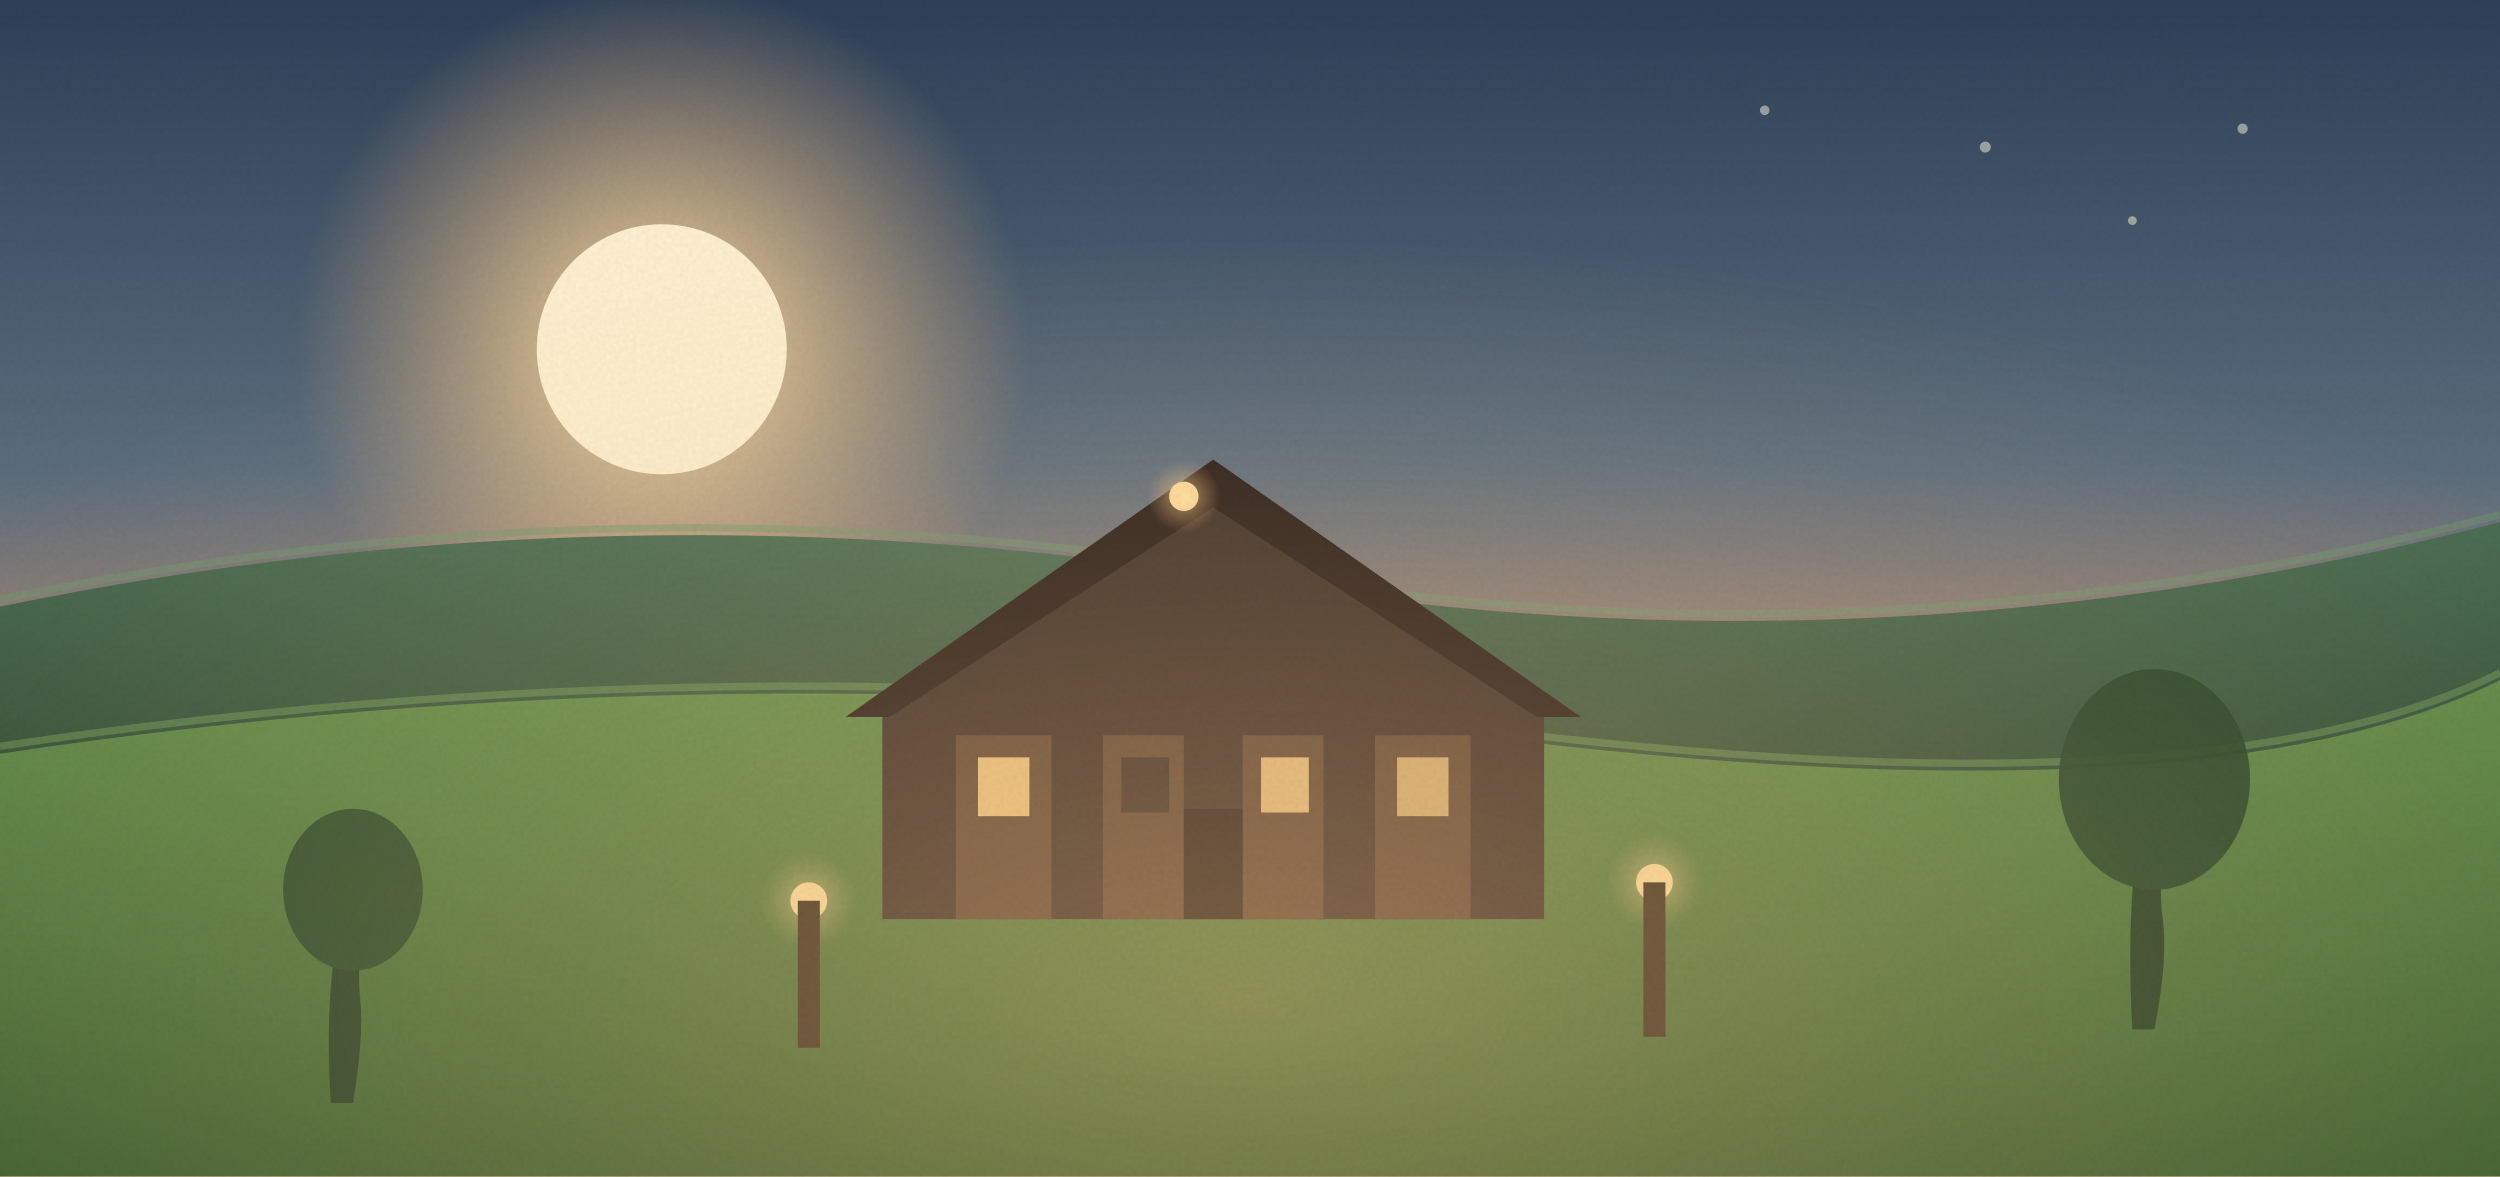
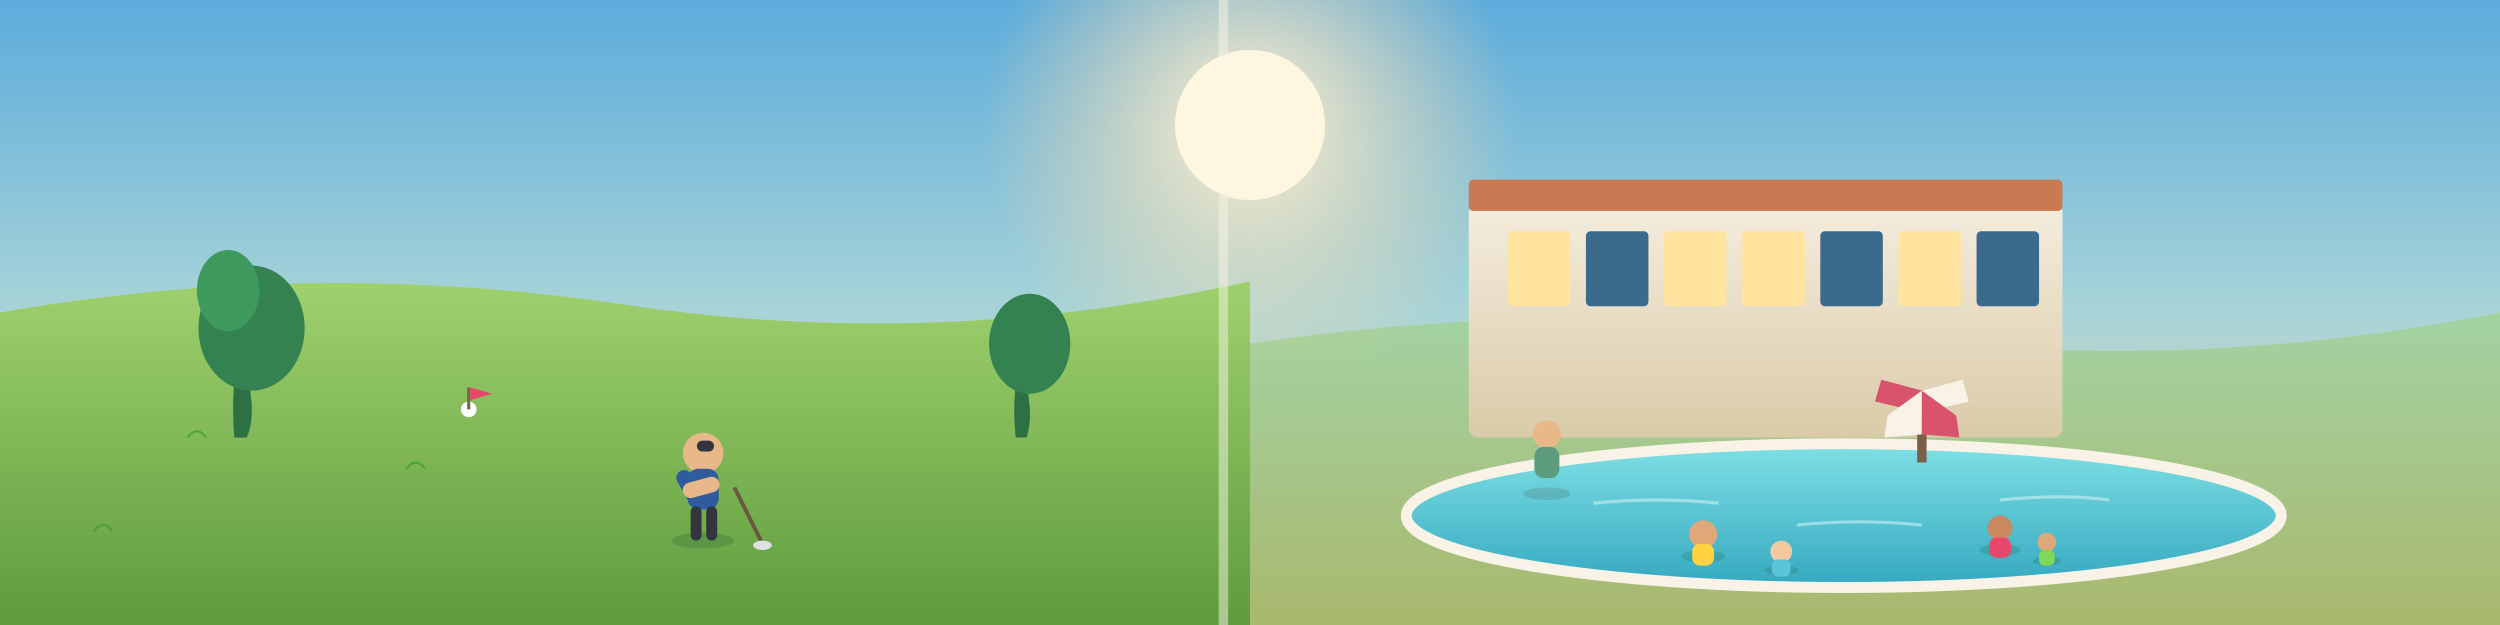
- <svg xmlns="http://www.w3.org/2000/svg" width="680" height="320" viewBox="0 0 680 320">
+ <svg xmlns="http://www.w3.org/2000/svg" width="1600" height="400" viewBox="0 0 1600 400">
  <defs>
-     <linearGradient id="psky" x1="0" y1="0" x2="0" y2="1">
-       <stop offset="0%" stop-color="#2E4159" />
-       <stop offset="40%" stop-color="#5C6E7E" />
-       <stop offset="70%" stop-color="#C9926B" />
-       <stop offset="100%" stop-color="#E8AE6E" />
+     <linearGradient id="pksky" x1="0" y1="0" x2="0" y2="1">
+       <stop offset="0%" stop-color="#5CACDC" />
+       <stop offset="50%" stop-color="#A8D4D8" />
+       <stop offset="100%" stop-color="#F2D49C" />
    </linearGradient>
-     <radialGradient id="pglow" cx="50%" cy="50%" r="50%">
-       <stop offset="0%" stop-color="#FFE4A8" stop-opacity="1" />
-       <stop offset="100%" stop-color="#FFB870" stop-opacity="0" />
+     <radialGradient id="pkglow" cx="50%" cy="50%" r="50%">
+       <stop offset="0%" stop-color="#FFF3D6" stop-opacity="1" />
+       <stop offset="100%" stop-color="#FFD79A" stop-opacity="0" />
    </radialGradient>
-     <linearGradient id="pridge" x1="0" y1="0" x2="0" y2="1">
-       <stop offset="0%" stop-color="#4A6E55" />
-       <stop offset="100%" stop-color="#2C4A33" />
+     <linearGradient id="pkgrass" x1="0" y1="0" x2="0" y2="1">
+       <stop offset="0%" stop-color="#9FD06E" />
+       <stop offset="100%" stop-color="#5E9C3E" />
    </linearGradient>
-     <linearGradient id="pfair" x1="0" y1="0" x2="0" y2="1">
-       <stop offset="0%" stop-color="#5E8C4A" />
-       <stop offset="100%" stop-color="#3A5E2E" />
+     <linearGradient id="pkpool" x1="0" y1="0" x2="0" y2="1">
+       <stop offset="0%" stop-color="#7FE0E4" />
+       <stop offset="100%" stop-color="#34A8C0" />
    </linearGradient>
-     <radialGradient id="pwarm" cx="50%" cy="85%" r="65%">
-       <stop offset="0%" stop-color="#FFC889" stop-opacity="0.4" />
-       <stop offset="100%" stop-color="#FFC889" stop-opacity="0" />
-     </radialGradient>
-     <filter id="pgrain">
-       <feTurbulence type="fractalNoise" baseFrequency="0.85" numOctaves="2" stitchTiles="stitch" result="noise" />
-       <feColorMatrix in="noise" type="matrix" values="0 0 0 0 0  0 0 0 0 0  0 0 0 0 0  0 0 0 0.05 0" />
-     </filter>
+     <linearGradient id="pkbuild" x1="0" y1="0" x2="0" y2="1">
+       <stop offset="0%" stop-color="#F4ECDE" />
+       <stop offset="100%" stop-color="#DACBA8" />
+     </linearGradient>
  </defs>
-   <rect x="0" y="0" width="680" height="320" fill="url(#psky)" />
-   <circle cx="180" cy="95" r="100" fill="url(#pglow)" />
-   <circle cx="180" cy="95" r="34" fill="#FFF1D0" />
-   <g opacity="0.5">
-     <circle cx="540" cy="40" r="1.5" fill="#FFF6DC" />
-     <circle cx="580" cy="60" r="1.2" fill="#FFF6DC" />
-     <circle cx="480" cy="30" r="1.3" fill="#FFF6DC" />
-     <circle cx="610" cy="35" r="1.4" fill="#FFF6DC" />
+   <rect x="0" y="0" width="1600" height="400" fill="url(#pksky)" />
+   <circle cx="800" cy="80" r="170" fill="url(#pkglow)" />
+   <circle cx="800" cy="80" r="48" fill="#FFF6E0" />
+   <path d="M0 200 Q200 165 400 195 T800 180 L800 400 L0 400 Z" fill="url(#pkgrass)" />
+   <g opacity="0.7" stroke="#3E9E2E" stroke-width="1.5" fill="none">
+     <path d="M120 280 Q126 272 132 280" />
+     <path d="M260 300 Q266 292 272 300" />
+     <path d="M60 340 Q66 332 72 340" />
  </g>
-   <path d="M0 165 Q170 130 340 158 T680 142 L680 220 L0 220 Z" fill="url(#pridge)" />
-   <path d="M0 163 Q170 128 340 156 T680 140" fill="none" stroke="#6E9A6E" stroke-width="2" opacity="0.45" />
-   <path d="M0 205 Q200 175 400 200 T680 185 L680 320 L0 320 Z" fill="url(#pfair)" />
-   <path d="M0 203 Q200 173 400 198 T680 183" fill="none" stroke="#7FAE5E" stroke-width="2" opacity="0.4" />
-   <g opacity="0.9">
-     <path d="M580 280 Q578 245 583 218 Q585 209 591 215 Q594 221 590 229 Q587 236 588 248 Q590 260 586 280 Z" fill="#1E3A24" />
-     <ellipse cx="586" cy="212" rx="26" ry="30" fill="#244429" />
+   <g transform="translate(150,150)">
+     <path d="M0 130 Q-3 95 5 65 Q8 55 14 63 Q17 71 12 82 Q9 92 11 108 Q12 120 8 130 Z" fill="#2C7044" />
+     <ellipse cx="11" cy="60" rx="34" ry="40" fill="#33824F" />
+     <ellipse cx="-4" cy="36" rx="20" ry="26" fill="#3D9A5C" />
  </g>
-   <g opacity="0.85">
-     <path d="M90 300 Q88 270 93 248 Q95 240 100 245 Q102 250 99 256 Q97 262 98 272 Q99 282 96 300 Z" fill="#1E3A24" />
-     <ellipse cx="96" cy="242" rx="19" ry="22" fill="#244429" />
+   <g transform="translate(650,170)">
+     <path d="M0 110 Q-3 80 4 55 Q6 47 11 53 Q13 60 9 68 Q7 76 9 90 Q10 100 7 110 Z" fill="#2C7044" />
+     <ellipse cx="9" cy="50" rx="26" ry="32" fill="#33824F" />
  </g>
-   <g transform="translate(330,160)">
-     <path d="M-90 90 L-90 30 L0 -25 L90 30 L90 90 Z" fill="#3A2E28" />
-     <path d="M-100 35 L0 -35 L100 35 L88 35 L0 -22 L-88 35 Z" fill="#241B18" />
-     <rect x="-70" y="40" width="26" height="50" fill="#5C4534" />
-     <rect x="-64" y="46" width="14" height="16" fill="#FFD68A" opacity="0.85" />
-     <rect x="-30" y="40" width="22" height="50" fill="#5C4534" />
-     <rect x="-25" y="46" width="13" height="15" fill="#3A2E28" />
-     <rect x="8" y="40" width="22" height="50" fill="#5C4534" />
-     <rect x="13" y="46" width="13" height="15" fill="#FFD68A" opacity="0.8" />
-     <rect x="44" y="40" width="26" height="50" fill="#5C4534" />
-     <rect x="50" y="46" width="14" height="16" fill="#FFD68A" opacity="0.7" />
-     <rect x="-8" y="60" width="16" height="30" fill="#2A201C" />
-     <circle cx="-8" cy="-25" r="4" fill="#FFE4A0" />
-     <circle cx="-8" cy="-25" r="10" fill="url(#pglow)" opacity="0.6" />
+   <circle cx="300" cy="262" r="5" fill="#FFFFFF" />
+   <rect x="299" y="248" width="2" height="14" fill="#7A6648" />
+   <path d="M301 248 L315 252 L301 256 Z" fill="#E8466B" />
+   <g transform="translate(450,290)">
+     <ellipse cx="0" cy="56" rx="20" ry="5" fill="#1C5E38" opacity="0.25" />
+     <circle cx="0" cy="0" r="13" fill="#E8B888" />
+     <rect x="-10" y="10" width="20" height="26" rx="7" fill="#2E5C9C" />
+     <rect x="-19" y="14" width="10" height="24" rx="5" fill="#2E5C9C" transform="rotate(-30 -19 14)" />
+     <rect x="9" y="14" width="10" height="24" rx="5" fill="#E8B888" transform="rotate(75 9 14)" />
+     <rect x="-8" y="34" width="7" height="22" rx="3.5" fill="#33363E" />
+     <rect x="2" y="34" width="7" height="22" rx="3.5" fill="#33363E" />
+     <rect x="-4" y="-8" width="11" height="7" rx="3.5" fill="#33363E" />
+     <line x1="20" y1="22" x2="38" y2="58" stroke="#6B5640" stroke-width="2.5" />
+     <ellipse cx="38" cy="59" rx="6" ry="3" fill="#E0E0E0" />
  </g>
-   <g opacity="0.95">
-     <circle cx="220" cy="245" r="5" fill="#FFE4A0" />
-     <circle cx="220" cy="245" r="13" fill="url(#pglow)" opacity="0.5" />
-     <rect x="217" y="245" width="6" height="40" fill="#3A2A1E" />
-     <circle cx="450" cy="240" r="5" fill="#FFE4A0" />
-     <circle cx="450" cy="240" r="13" fill="url(#pglow)" opacity="0.5" />
-     <rect x="447" y="240" width="6" height="42" fill="#3A2A1E" />
+   <rect x="780" y="0" width="6" height="400" fill="#F8F3E6" opacity="0.5" />
+   <path d="M800 220 Q1000 190 1200 215 T1600 200 L1600 400 L800 400 Z" fill="url(#pkgrass)" opacity="0.5" />
+   <rect x="940" y="130" width="380" height="150" rx="6" fill="url(#pkbuild)" />
+   <rect x="940" y="115" width="380" height="20" rx="3" fill="#C97A52" />
+   <g>
+     <rect x="965" y="148" width="40" height="48" rx="3" fill="#FFE4A0" />
+     <rect x="1015" y="148" width="40" height="48" rx="3" fill="#3A6B8C" />
+     <rect x="1065" y="148" width="40" height="48" rx="3" fill="#FFE4A0" />
+     <rect x="1115" y="148" width="40" height="48" rx="3" fill="#FFE4A0" />
+     <rect x="1165" y="148" width="40" height="48" rx="3" fill="#3A6B8C" />
+     <rect x="1215" y="148" width="40" height="48" rx="3" fill="#FFE4A0" />
+     <rect x="1265" y="148" width="40" height="48" rx="3" fill="#3A6B8C" />
  </g>
-   <rect x="0" y="0" width="680" height="320" fill="url(#pwarm)" />
-   <rect x="0" y="0" width="680" height="320" filter="url(#pgrain)" />
+   <ellipse cx="1180" cy="330" rx="280" ry="46" fill="url(#pkpool)" />
+   <ellipse cx="1180" cy="330" rx="280" ry="46" fill="none" stroke="#F8F3E6" stroke-width="7" />
+   <g opacity="0.5" stroke="#E0FAFC" stroke-width="2" fill="none">
+     <path d="M1020 322 Q1060 318 1100 322" />
+     <path d="M1150 336 Q1190 332 1230 336" />
+     <path d="M1280 320 Q1320 316 1350 320" />
+   </g>
+   <g transform="translate(1230,250)">
+     <rect x="-3" y="0" width="6" height="46" fill="#7A6048" />
+     <path d="M0 0 L-26 -7 L-30 7 L0 14 Z" fill="#D8546C" />
+     <path d="M0 0 L26 -7 L30 7 L0 14 Z" fill="#F8F3E6" />
+     <path d="M0 0 L-22 16 L-24 30 L0 28 Z" fill="#F8F3E6" />
+     <path d="M0 0 L22 16 L24 30 L0 28 Z" fill="#D8546C" />
+   </g>
+   <g transform="translate(1090,348)">
+     <ellipse cx="0" cy="8" rx="14" ry="4" fill="#1C5E38" opacity="0.2" />
+     <circle cx="0" cy="-6" r="9" fill="#E0A878" />
+     <rect x="-7" y="0" width="14" height="14" rx="5" fill="#FFD23F" />
+   </g>
+   <g transform="translate(1140,358)">
+     <ellipse cx="0" cy="7" rx="11" ry="3" fill="#1C5E38" opacity="0.2" />
+     <circle cx="0" cy="-5" r="7" fill="#F4C9A0" />
+     <rect x="-6" y="0" width="12" height="11" rx="4" fill="#5CC4D8" />
+   </g>
+   <g transform="translate(1280,344)">
+     <ellipse cx="0" cy="8" rx="13" ry="4" fill="#1C5E38" opacity="0.2" />
+     <circle cx="0" cy="-6" r="8" fill="#C98860" />
+     <rect x="-7" y="0" width="14" height="13" rx="5" fill="#E8466B" />
+   </g>
+   <g transform="translate(1310,352)">
+     <ellipse cx="0" cy="7" rx="9" ry="3" fill="#1C5E38" opacity="0.2" />
+     <circle cx="0" cy="-5" r="6" fill="#E0A878" />
+     <rect x="-5" y="0" width="10" height="10" rx="3.5" fill="#7FD858" />
+   </g>
+   <g transform="translate(990,280)">
+     <ellipse cx="0" cy="36" rx="15" ry="4" fill="#3A2A1E" opacity="0.15" />
+     <circle cx="0" cy="-2" r="9" fill="#E8B888" />
+     <rect x="-8" y="6" width="16" height="20" rx="6" fill="#5C9C7C" />
+   </g>
</svg>
